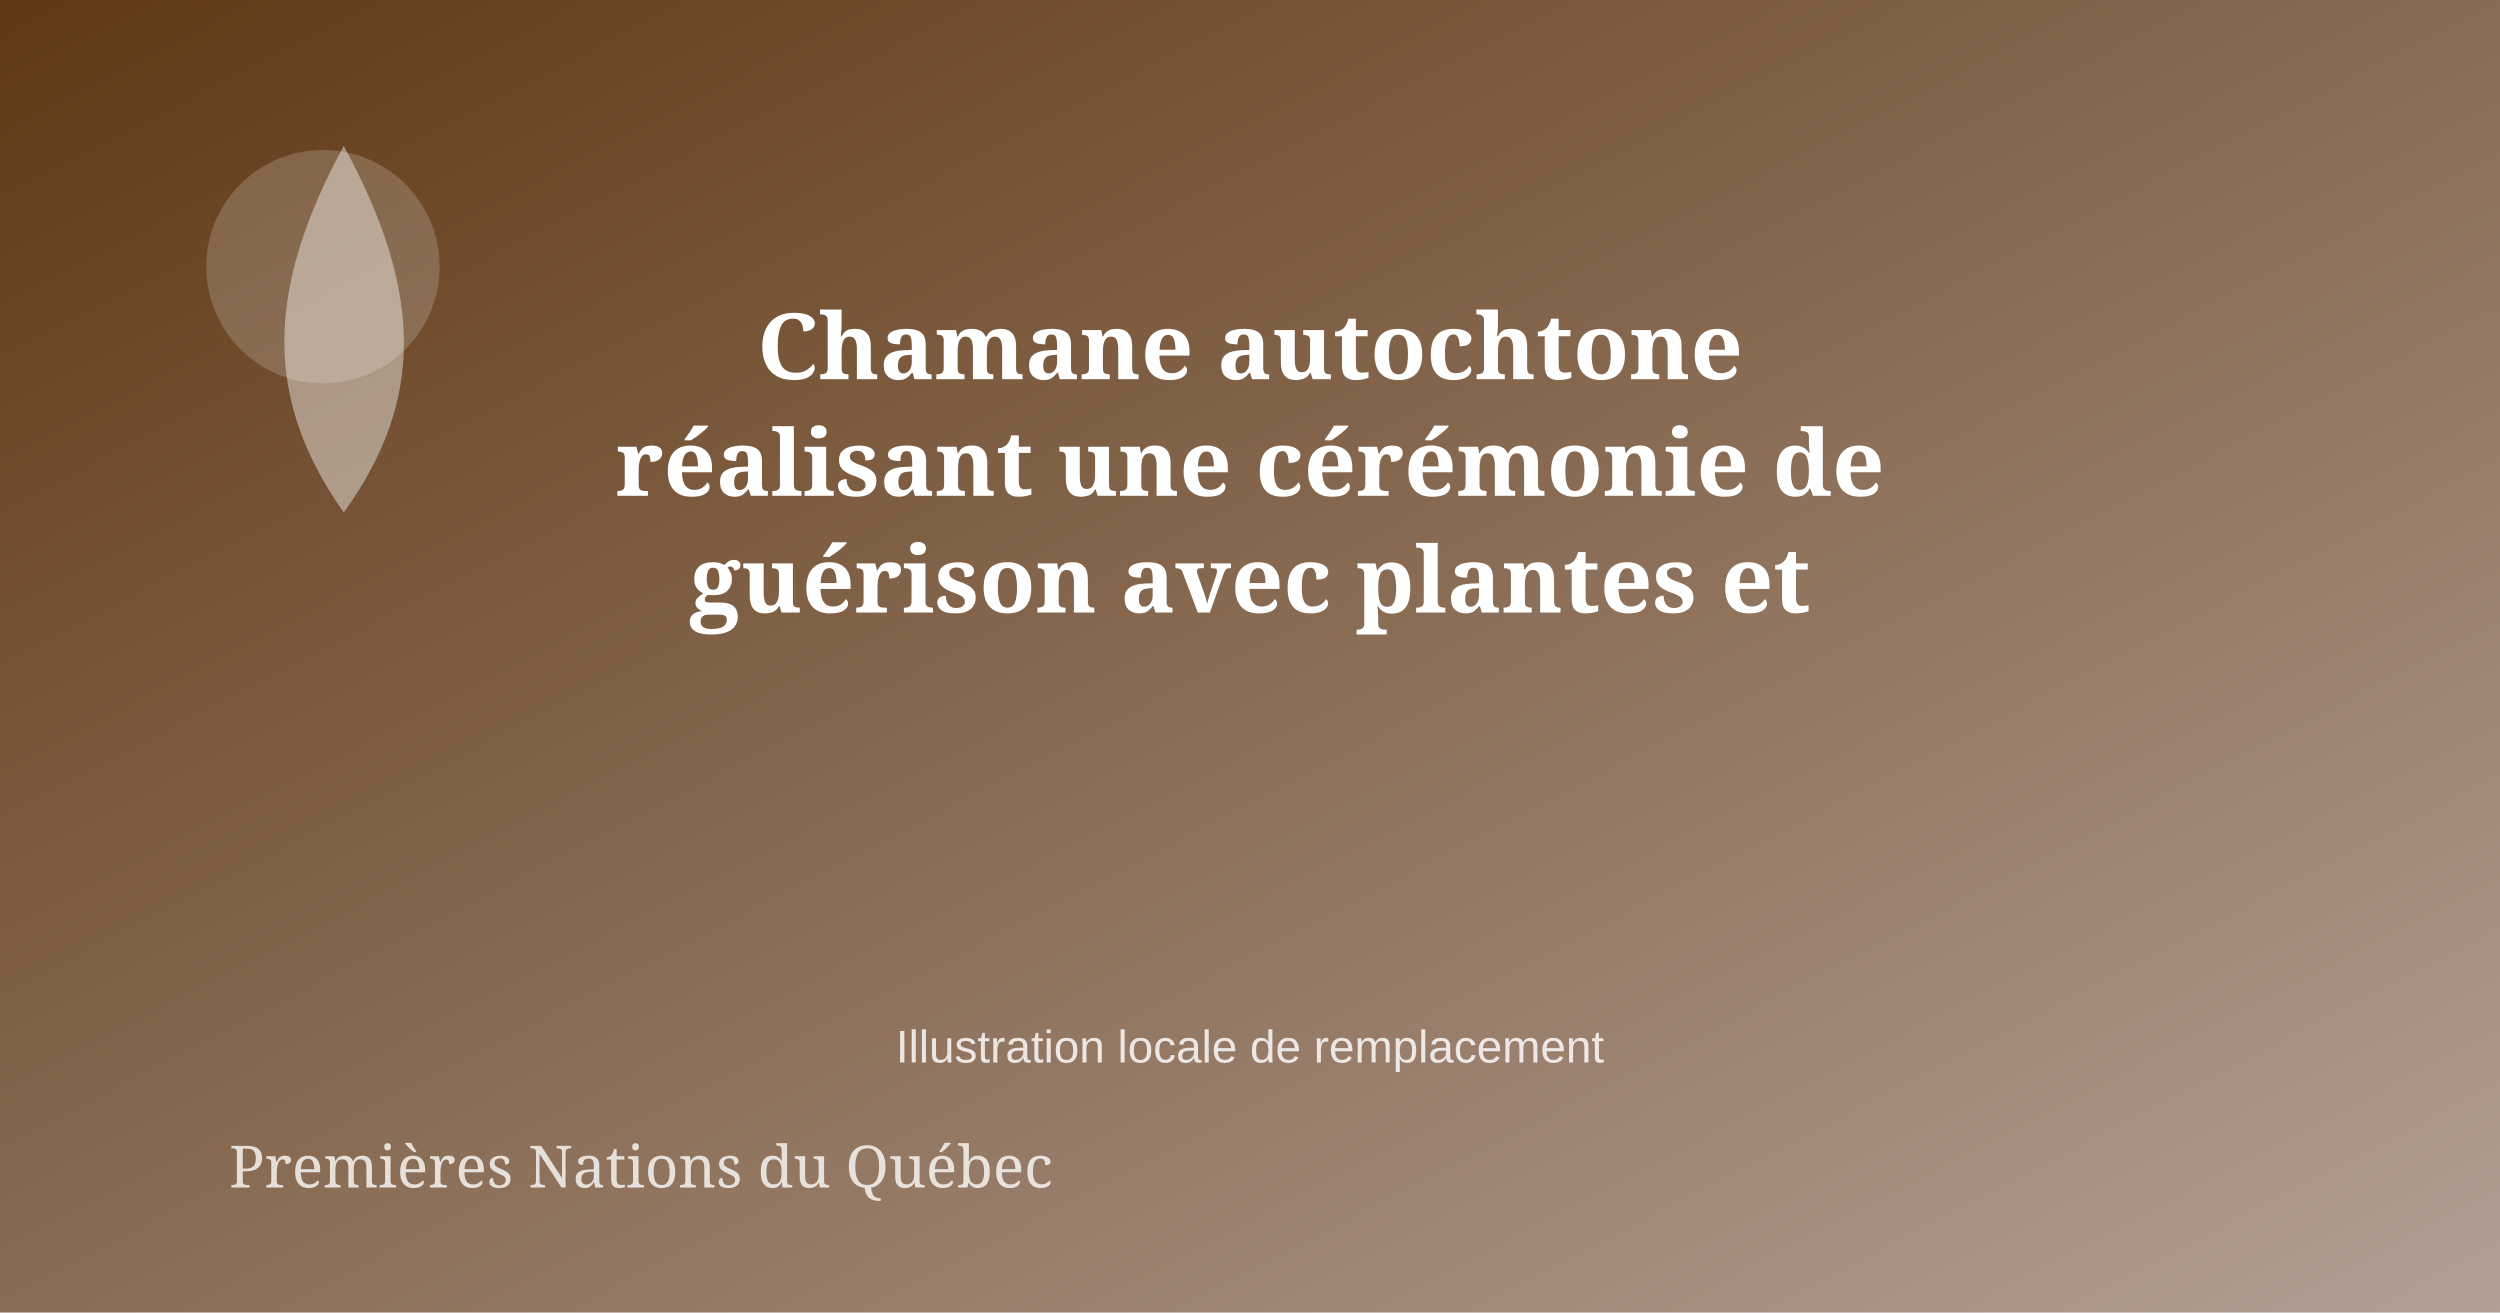
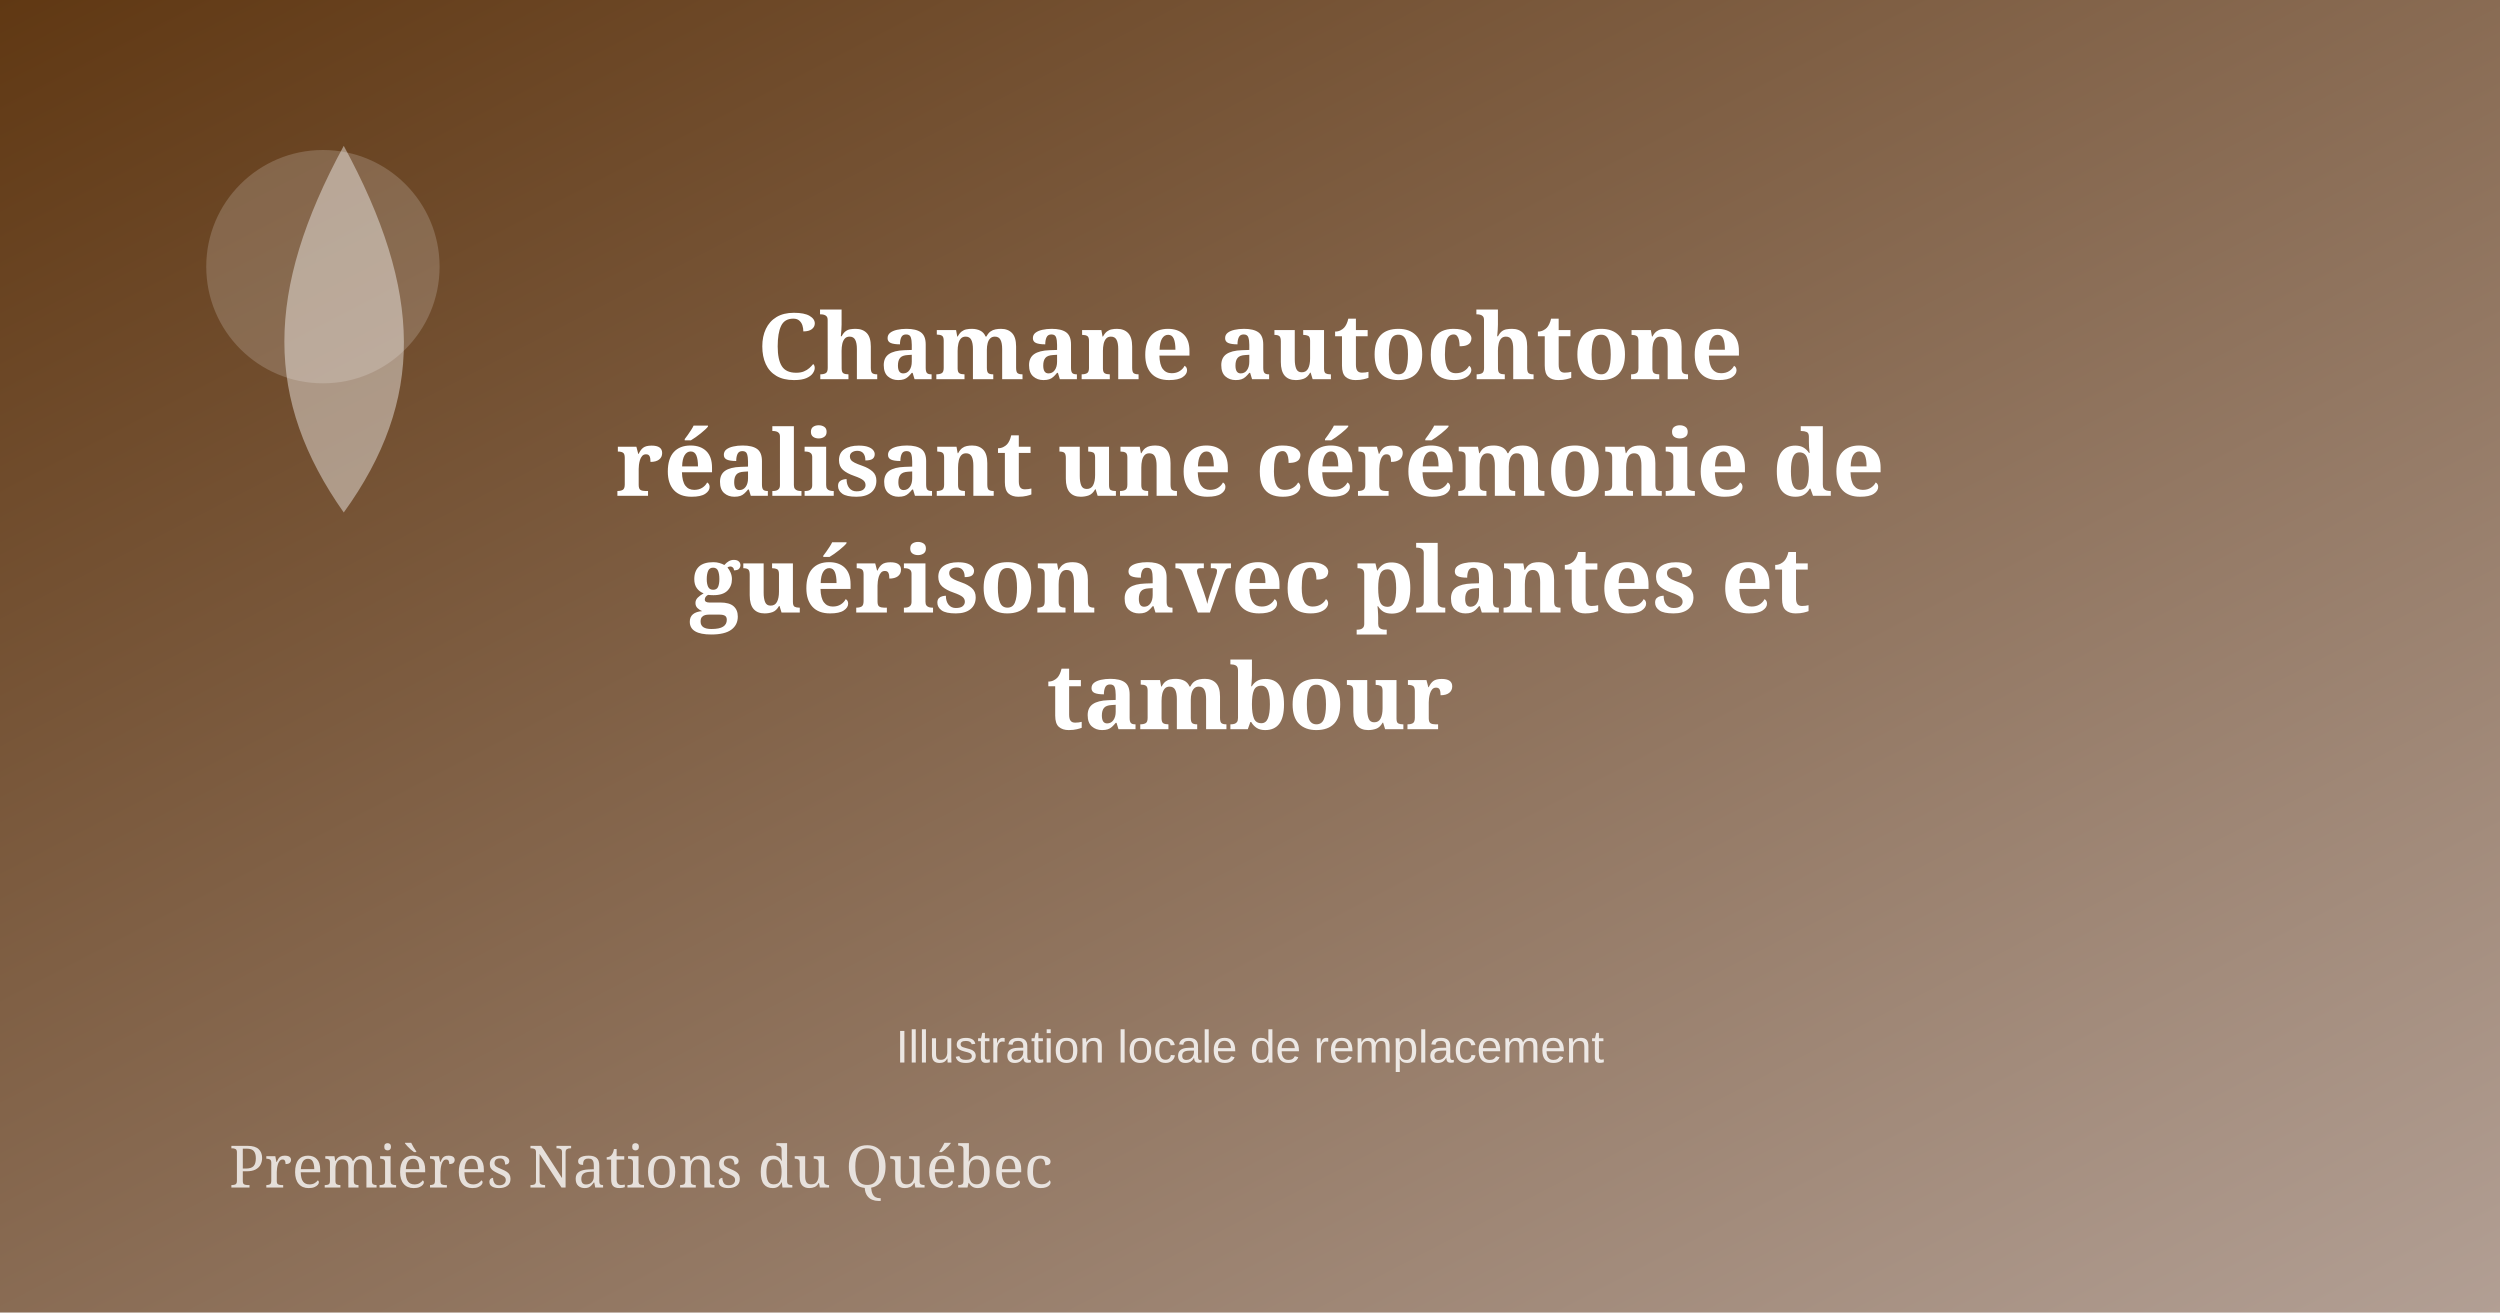
<svg xmlns="http://www.w3.org/2000/svg" viewBox="0 0 1200 630" role="img" aria-labelledby="title desc">
  <defs>
    <linearGradient id="bg" x1="0" y1="0" x2="1" y2="1">
      <stop offset="0%" stop-color="#603813" />
      <stop offset="100%" stop-color="#b29f94" />
    </linearGradient>
  </defs>
  <rect width="1200" height="630" fill="url(#bg)" />
  <circle cx="155" cy="128" r="56" fill="rgba(255,255,255,0.18)" />
  <path d="M165 70c38 70 39 122 0 176-38-54-38-106 0-176Z" fill="rgba(255,255,255,0.42)" />
  <text x="110" y="570" font-size="28" fill="rgba(255,255,255,0.78)" font-family="Georgia, serif">Premières Nations du Québec</text>
  <text x="600" y="182" text-anchor="middle" font-size="44" font-weight="700" fill="#ffffff" font-family="Georgia, serif">Chamane autochtone</text>
  <text x="600" y="238" text-anchor="middle" font-size="44" font-weight="700" fill="#ffffff" font-family="Georgia, serif">réalisant une cérémonie de</text>
  <text x="600" y="294" text-anchor="middle" font-size="44" font-weight="700" fill="#ffffff" font-family="Georgia, serif">guérison avec plantes et</text>
+   <text x="600" y="350" text-anchor="middle" font-size="44" font-weight="700" fill="#ffffff" font-family="Georgia, serif">tambour</text>
  <text x="600" y="510" text-anchor="middle" font-size="22" fill="rgba(255,255,255,0.82)" font-family="Arial, sans-serif">Illustration locale de remplacement</text>
</svg>
